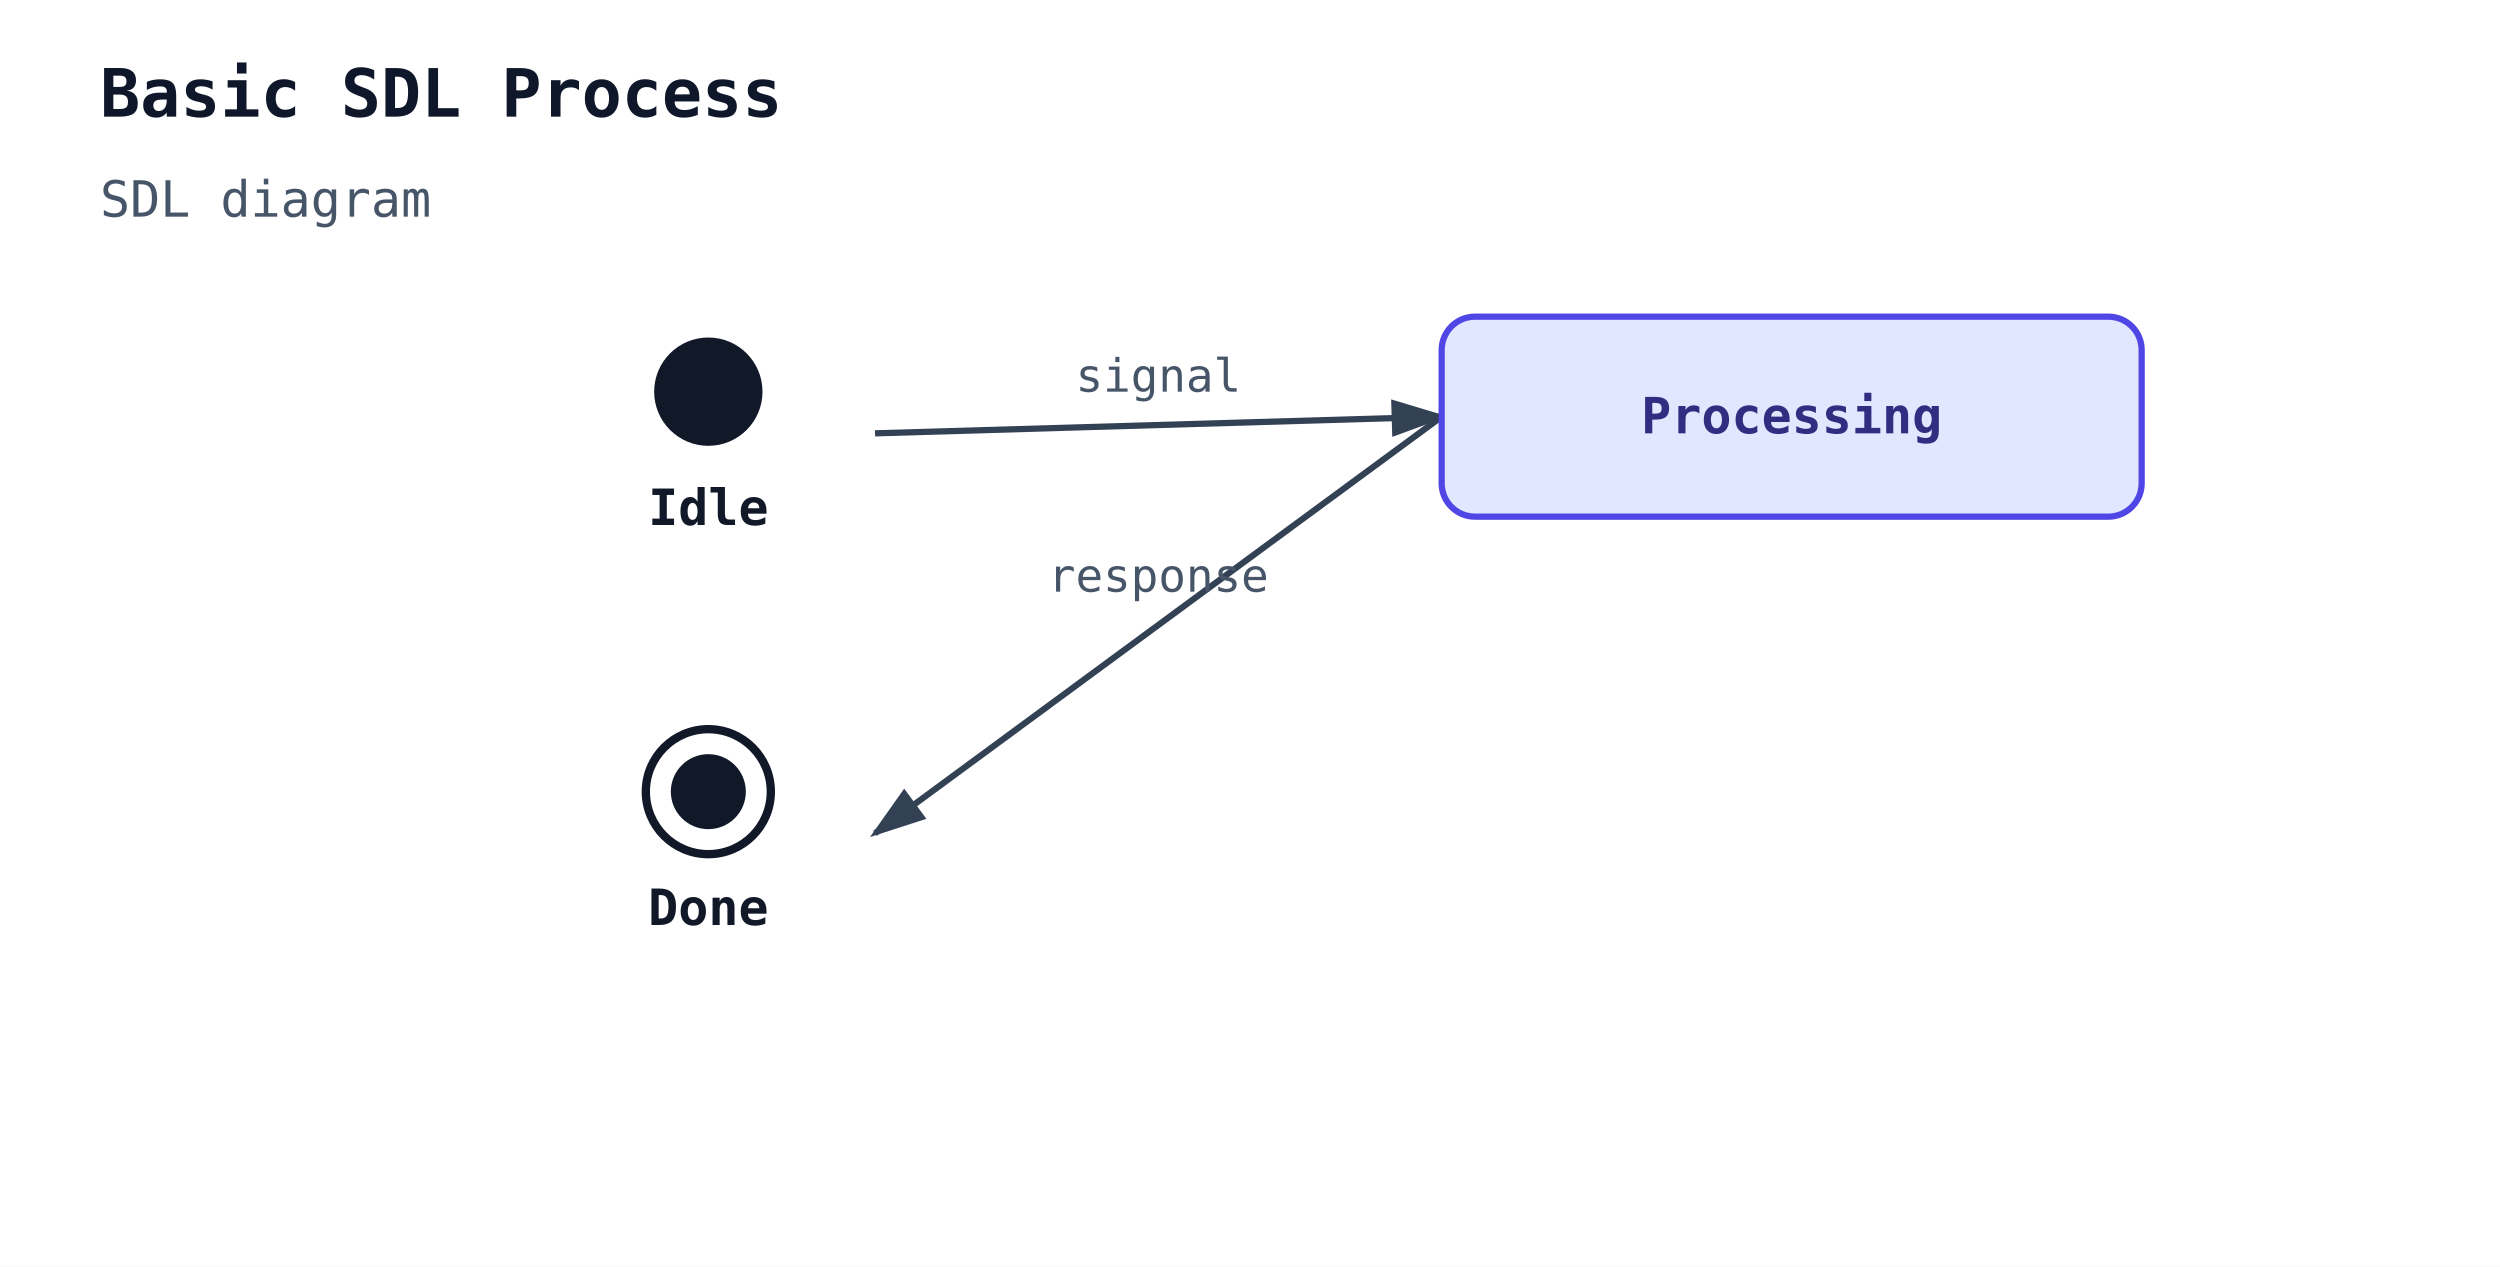
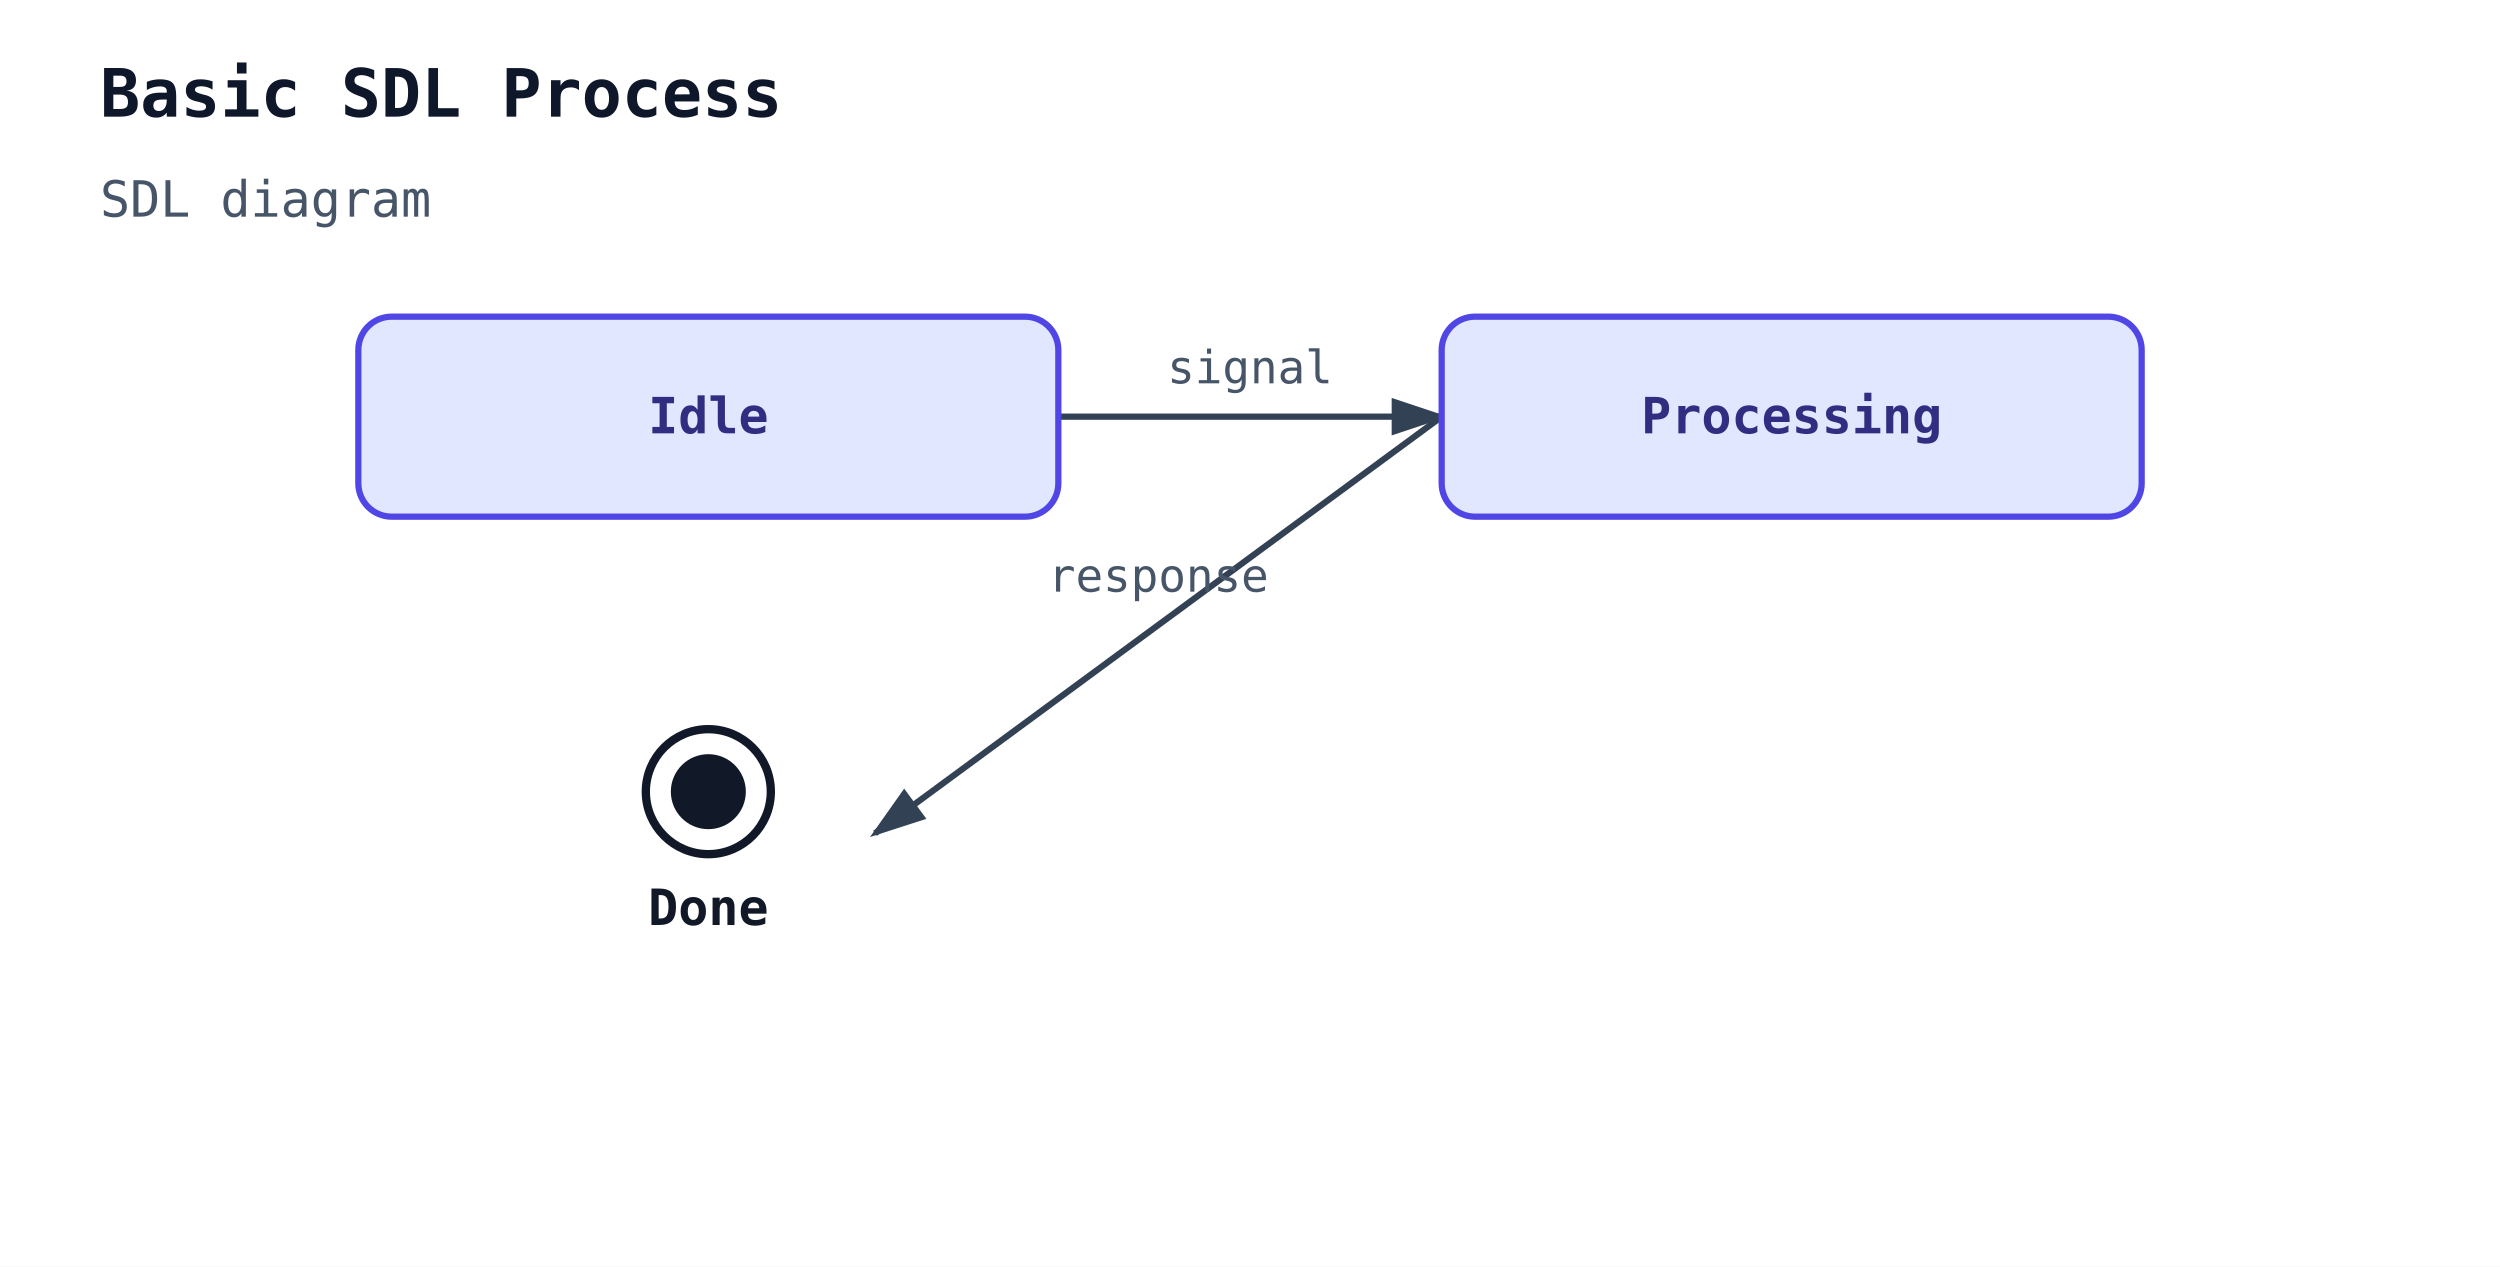
<svg xmlns="http://www.w3.org/2000/svg" width="600" height="304" viewBox="0 0 600 304">
  <rect width="100%" height="100%" fill="white" />
  <defs>
    <marker id="sdl-arrow" markerWidth="10" markerHeight="10" refX="8" refY="3" orient="auto">
      <path d="M0,0 L0,6 L9,3 z" fill="#334155" />
    </marker>
  </defs>
  <text x="24" y="28" font-family="monospace" font-size="16" font-weight="600" fill="#0f172a">Basic SDL Process</text>
  <text x="24" y="52" font-family="monospace" font-size="12" fill="#475569">SDL diagram</text>
-   <line class="sdl-transition" data-sdl-from="Idle" data-sdl-to="Processing" x1="210" y1="104" x2="346" y2="100" stroke="#334155" stroke-width="1.5" marker-end="url(#sdl-arrow)" />
-   <text class="sdl-transition-label" x="278" y="94" font-family="monospace" font-size="11" text-anchor="middle" fill="#475569">signal</text>
+   <line class="sdl-transition" data-sdl-from="Idle" data-sdl-to="Processing" x1="254" y1="100" x2="346" y2="100" stroke="#334155" stroke-width="1.5" marker-end="url(#sdl-arrow)" />
+   <text class="sdl-transition-label" x="300" y="92" font-family="monospace" font-size="11" text-anchor="middle" fill="#475569">signal</text>
  <line class="sdl-transition" data-sdl-from="Processing" data-sdl-to="Done" x1="346" y1="100" x2="210" y2="200" stroke="#334155" stroke-width="1.5" marker-end="url(#sdl-arrow)" />
  <text class="sdl-transition-label" x="278" y="142" font-family="monospace" font-size="11" text-anchor="middle" fill="#475569">response</text>
-   <g class="sdl-node sdl-start" data-sdl-kind="start" data-sdl-name="Idle">
-     <circle cx="170" cy="94" r="13" fill="#111827" />
-     <text x="170" y="126" font-family="monospace" font-size="12" font-weight="600" text-anchor="middle" fill="#111827">Idle</text>
+   <g class="sdl-node sdl-state" data-sdl-kind="state" data-sdl-name="Idle">
+     <rect x="86" y="76" width="168" height="48" rx="8" ry="8" fill="#e0e7ff" stroke="#4f46e5" stroke-width="1.5" />
+     <text x="170" y="104" font-family="monospace" font-size="12" font-weight="600" text-anchor="middle" fill="#312e81">Idle</text>
  </g>
  <g class="sdl-node sdl-state" data-sdl-kind="state" data-sdl-name="Processing">
    <rect x="346" y="76" width="168" height="48" rx="8" ry="8" fill="#e0e7ff" stroke="#4f46e5" stroke-width="1.5" />
    <text x="430" y="104" font-family="monospace" font-size="12" font-weight="600" text-anchor="middle" fill="#312e81">Processing</text>
  </g>
  <g class="sdl-node sdl-stop" data-sdl-kind="stop" data-sdl-name="Done">
    <circle cx="170" cy="190" r="15" fill="none" stroke="#111827" stroke-width="2" />
    <circle cx="170" cy="190" r="9" fill="#111827" />
    <text x="170" y="222" font-family="monospace" font-size="12" font-weight="600" text-anchor="middle" fill="#111827">Done</text>
  </g>
</svg>
